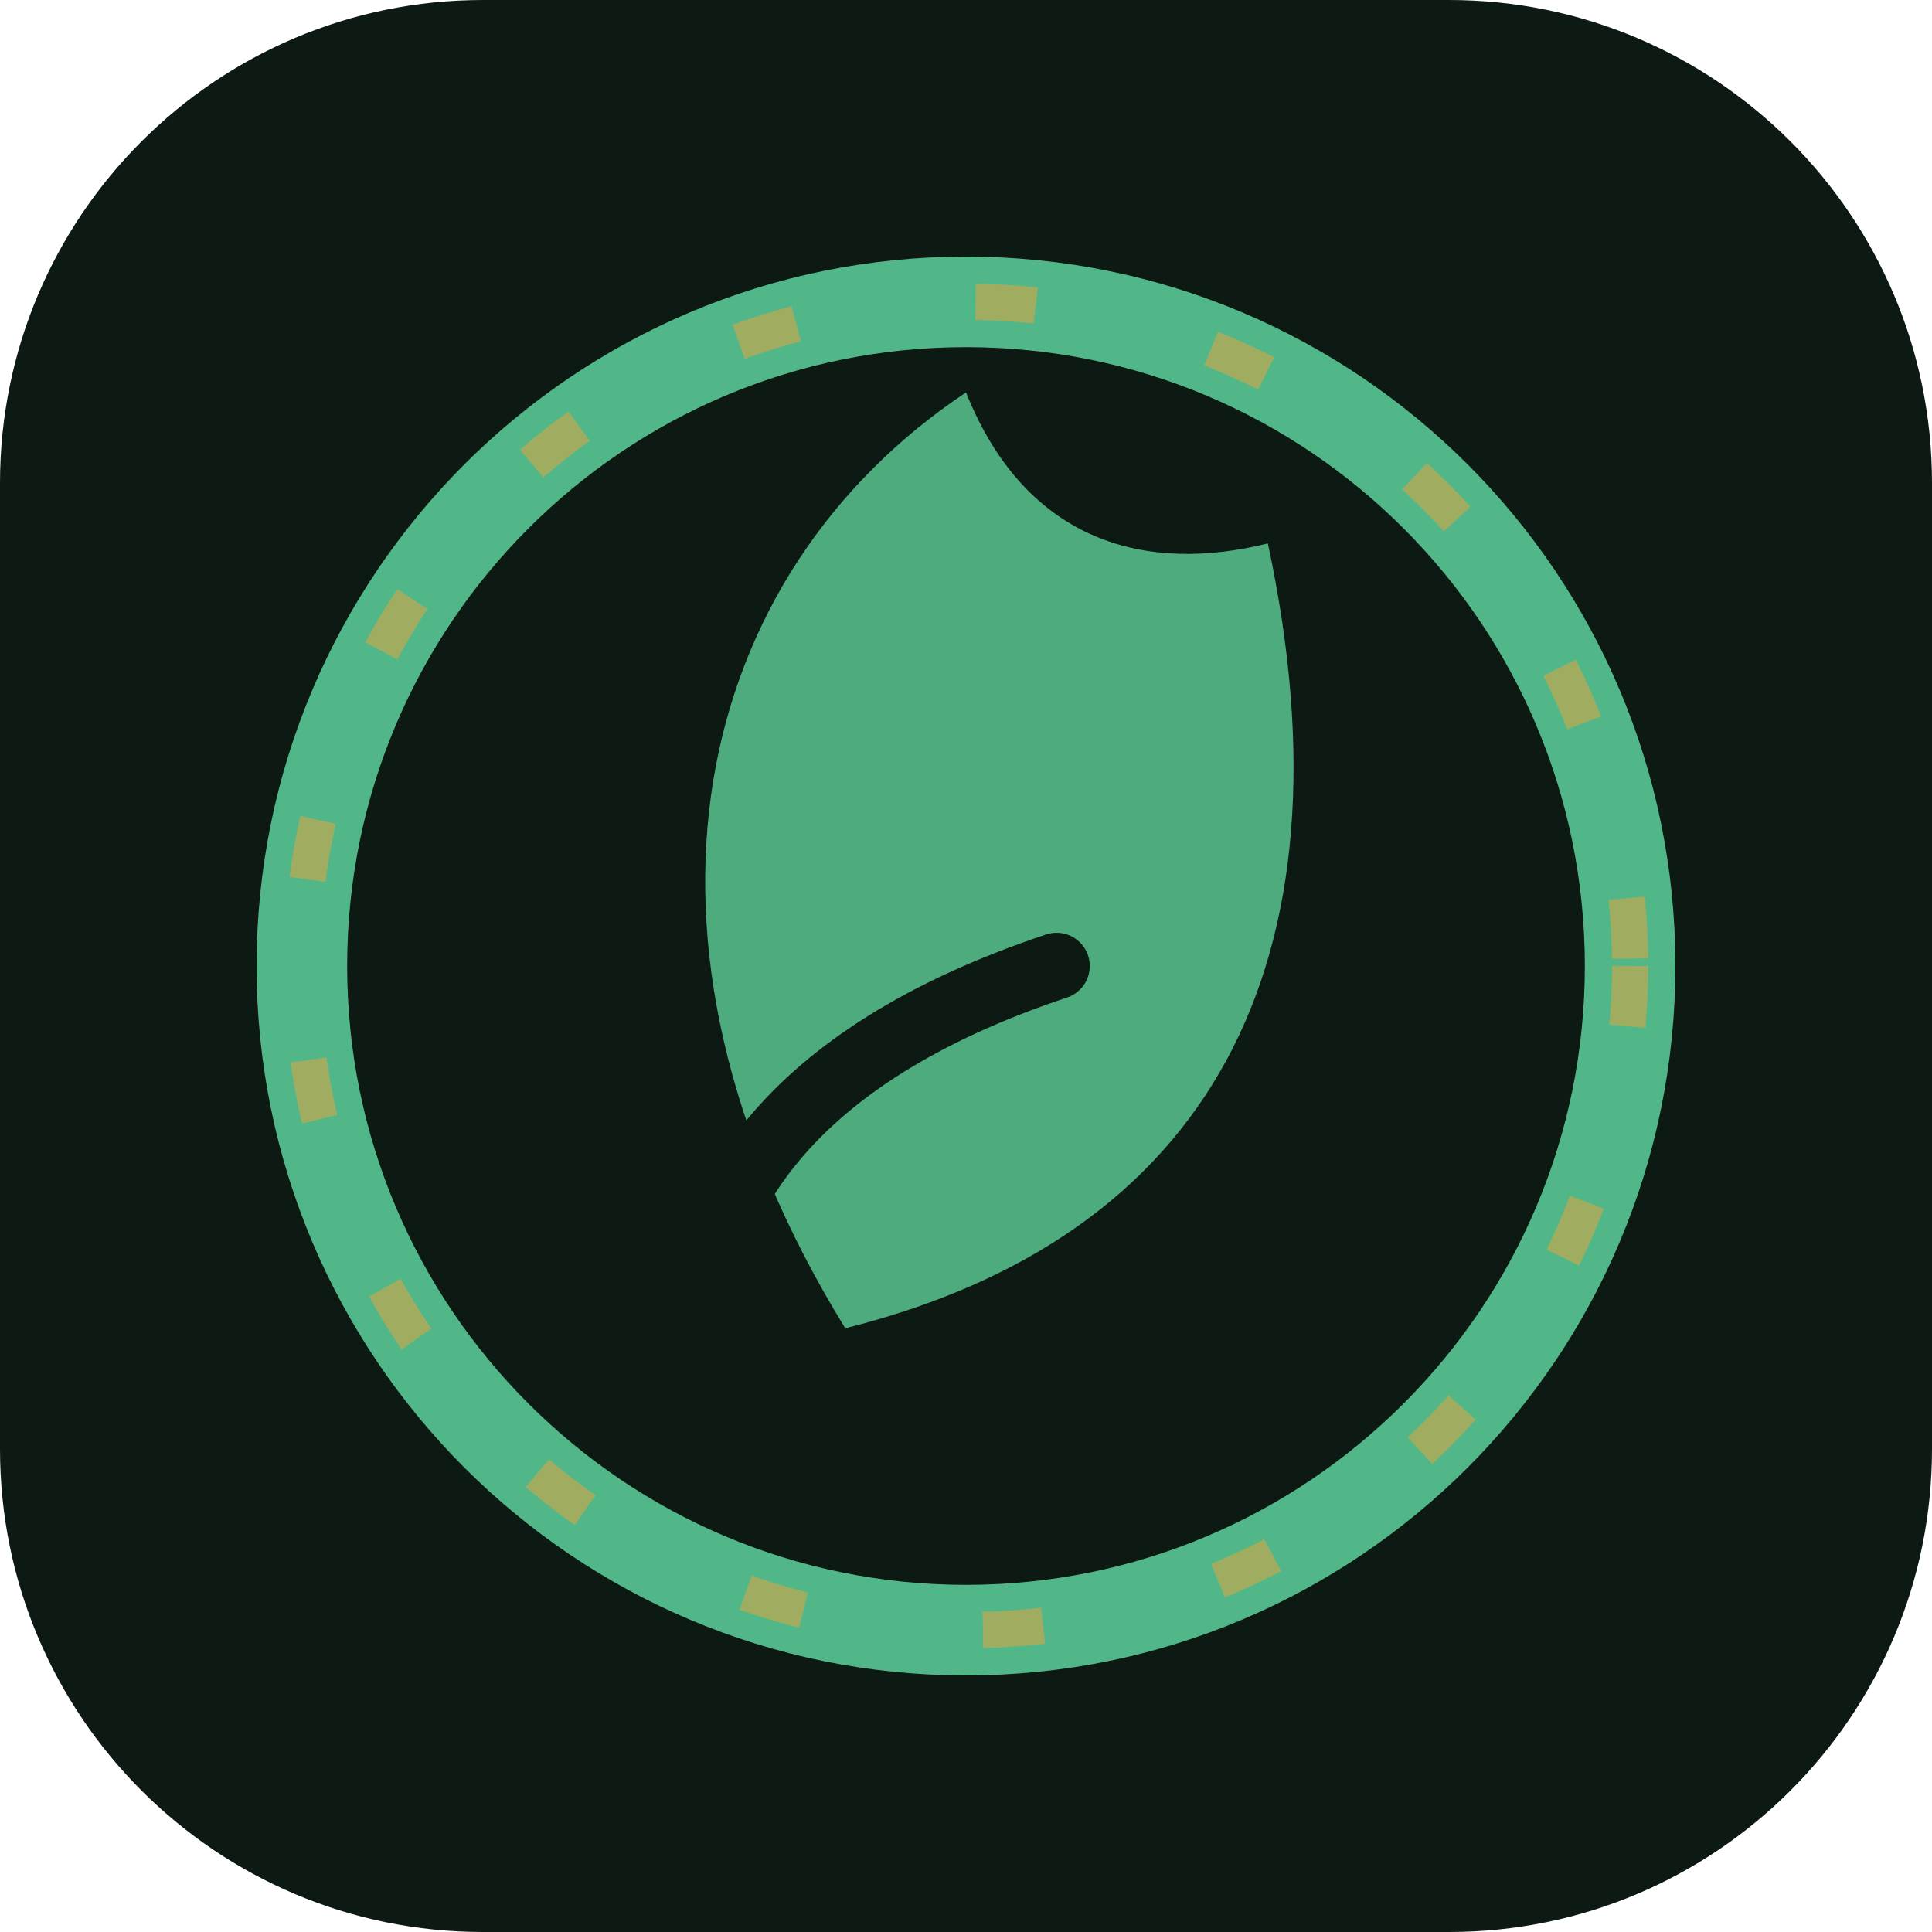
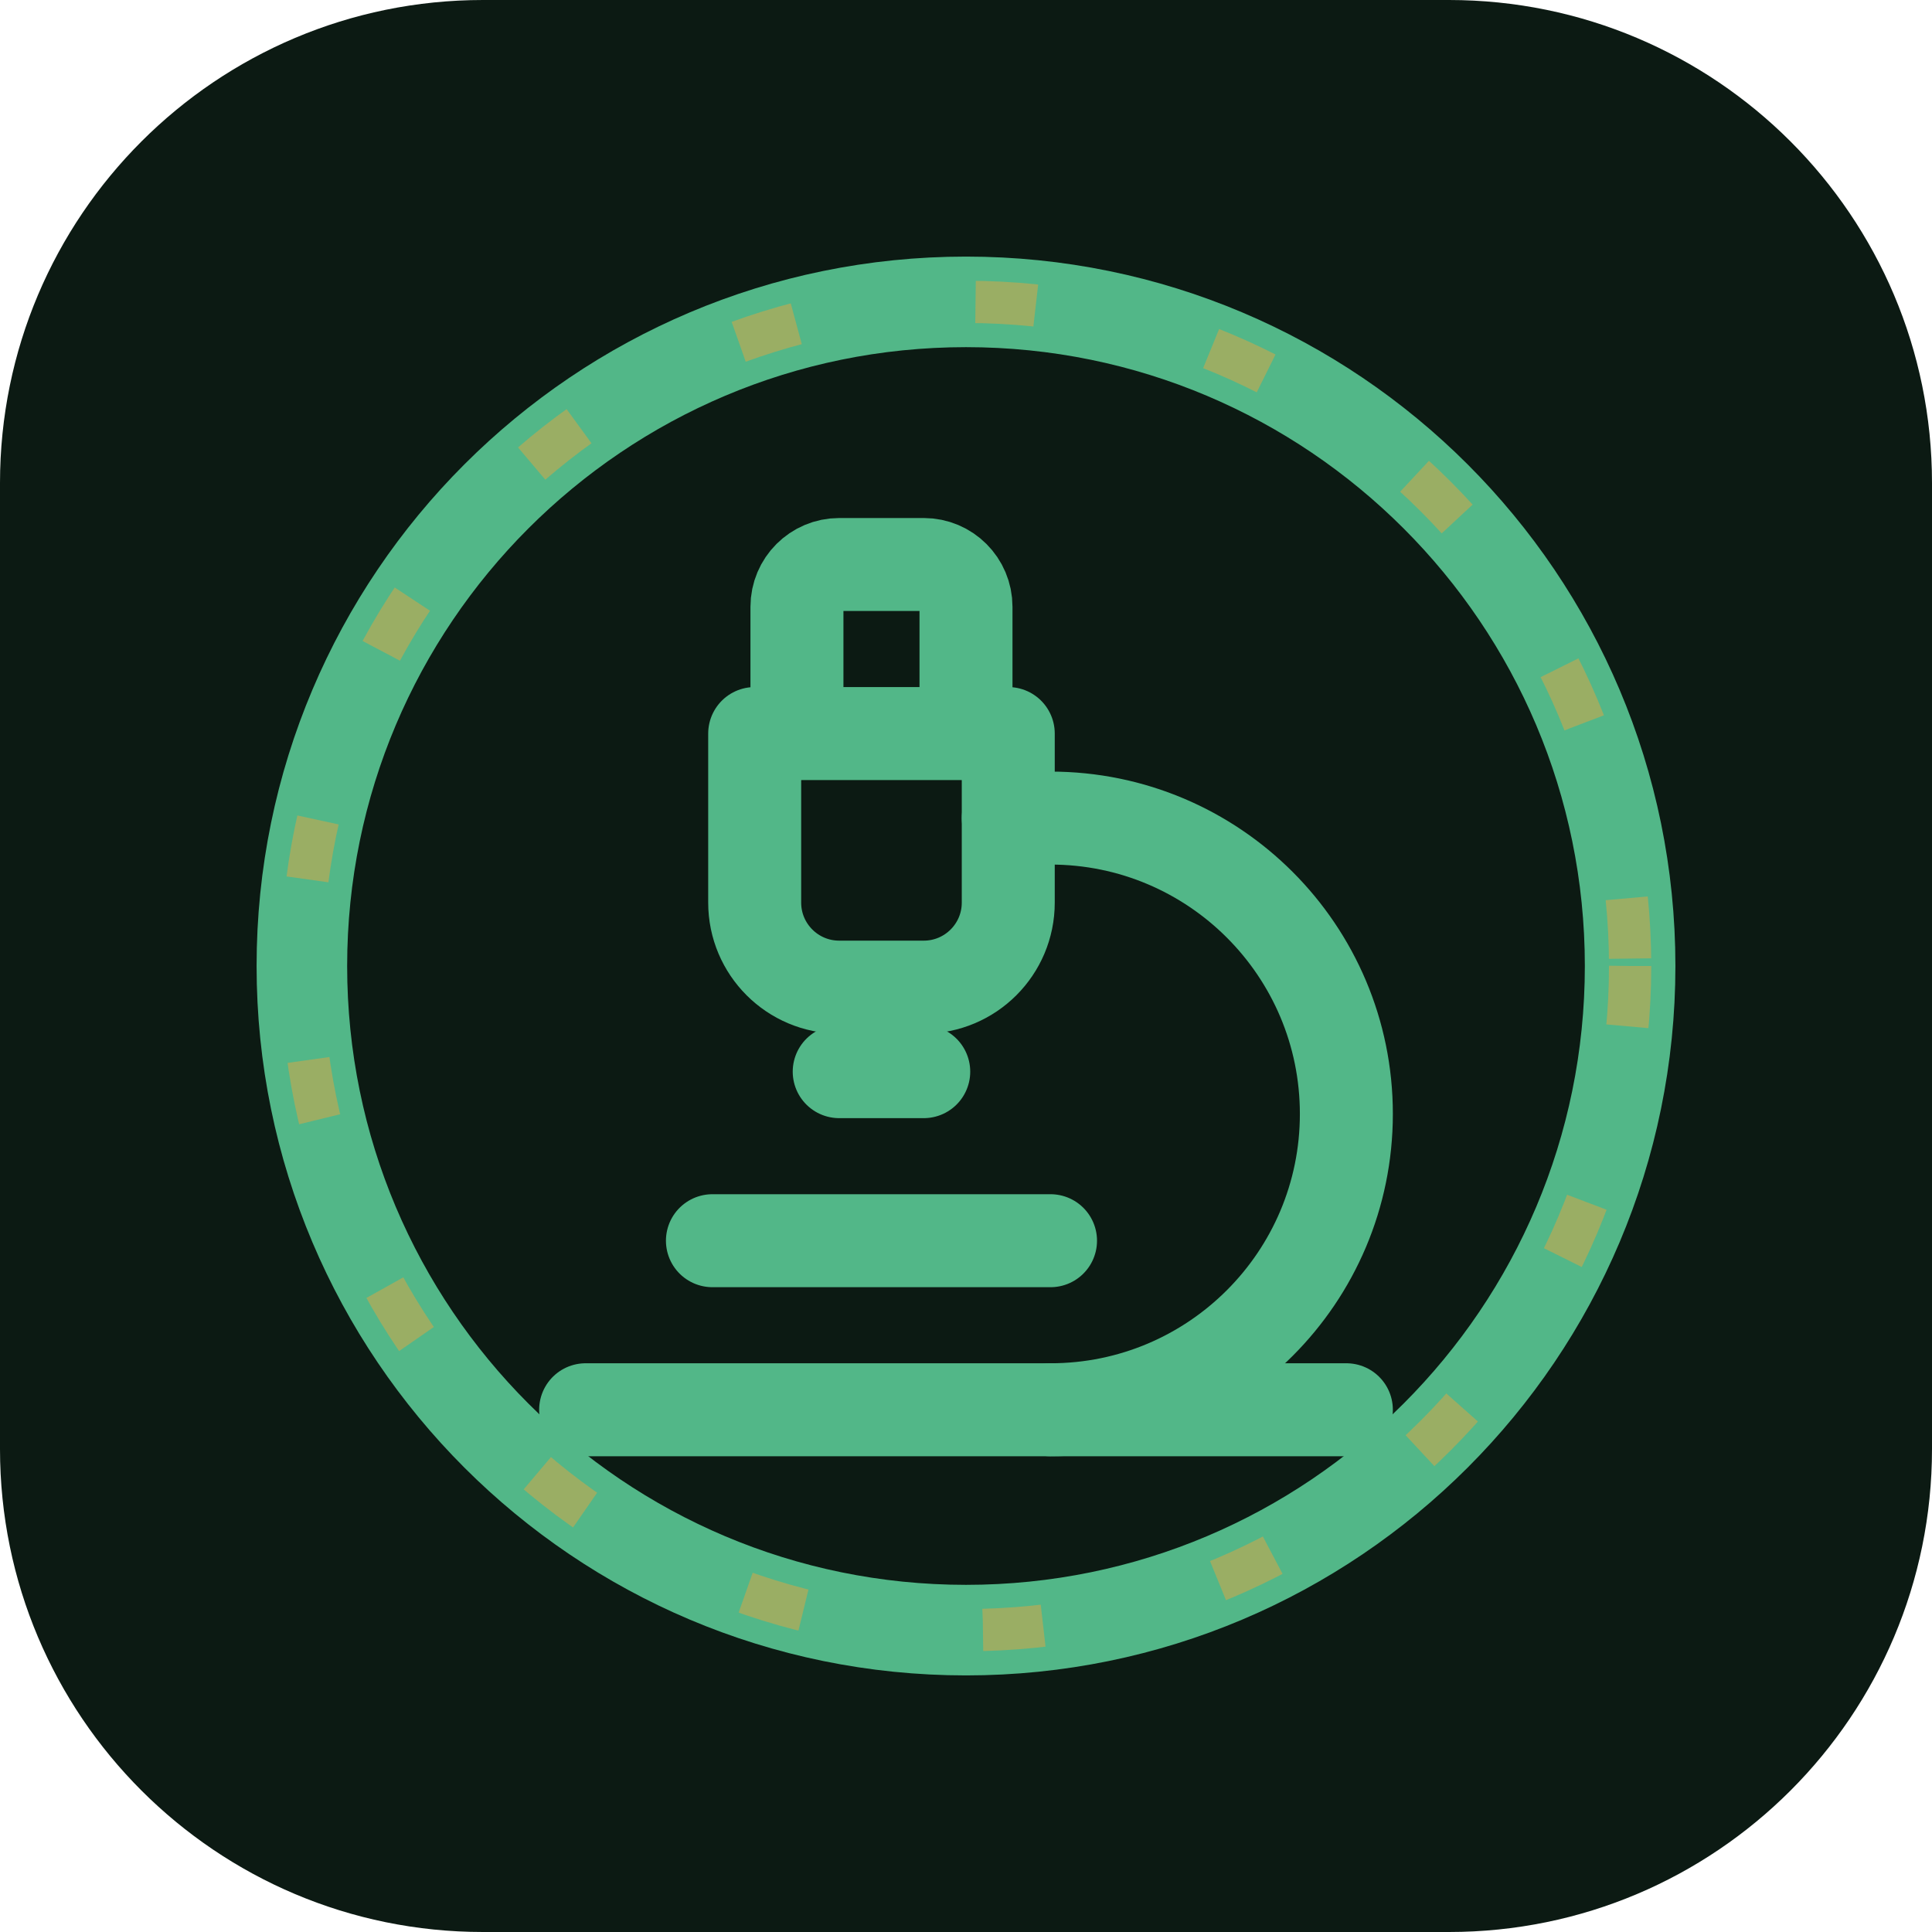
<svg xmlns="http://www.w3.org/2000/svg" viewBox="0 0 64 64" role="img" aria-label="Nova SVT">
  <rect width="64" height="64" rx="16" fill="#0C1A13" />
  <circle cx="32" cy="32" r="22" fill="none" stroke="#52B788" stroke-width="3" />
-   <path d="M32 13c-9 6-12 18-4 31 12-3 17-12 14-26-4 1-8 0-10-5z" fill="#52B788" opacity=".92" />
-   <path d="M23 45c0-5 3-10 12-13" fill="none" stroke="#0C1A13" stroke-width="2.2" stroke-linecap="round" />
-   <circle cx="32" cy="32" r="22" fill="none" stroke="#C9A84C" stroke-width="1.2" stroke-dasharray="2 6" opacity=".65" />
+   <circle cx="32" cy="32" r="22" fill="none" stroke="#C9A84C" stroke-width="1.4" stroke-dasharray="2 6" opacity=".6" />
+   <g transform="translate(15.2 15.9) scale(1.4)" fill="none" stroke="#52B788" stroke-width="2.2" stroke-linecap="round" stroke-linejoin="round">
+     <path d="M6 18h8" />
+     <path d="M3 22h18" />
+     <path d="M14 22a7 7 0 1 0 0-14h-1" />
+     <path d="M9 14h2" />
+     <path d="M9 12a2 2 0 0 1-2-2V6h6v4a2 2 0 0 1-2 2Z" />
+     <path d="M12 6V3a1 1 0 0 0-1-1H9a1 1 0 0 0-1 1v3" />
+   </g>
</svg>
